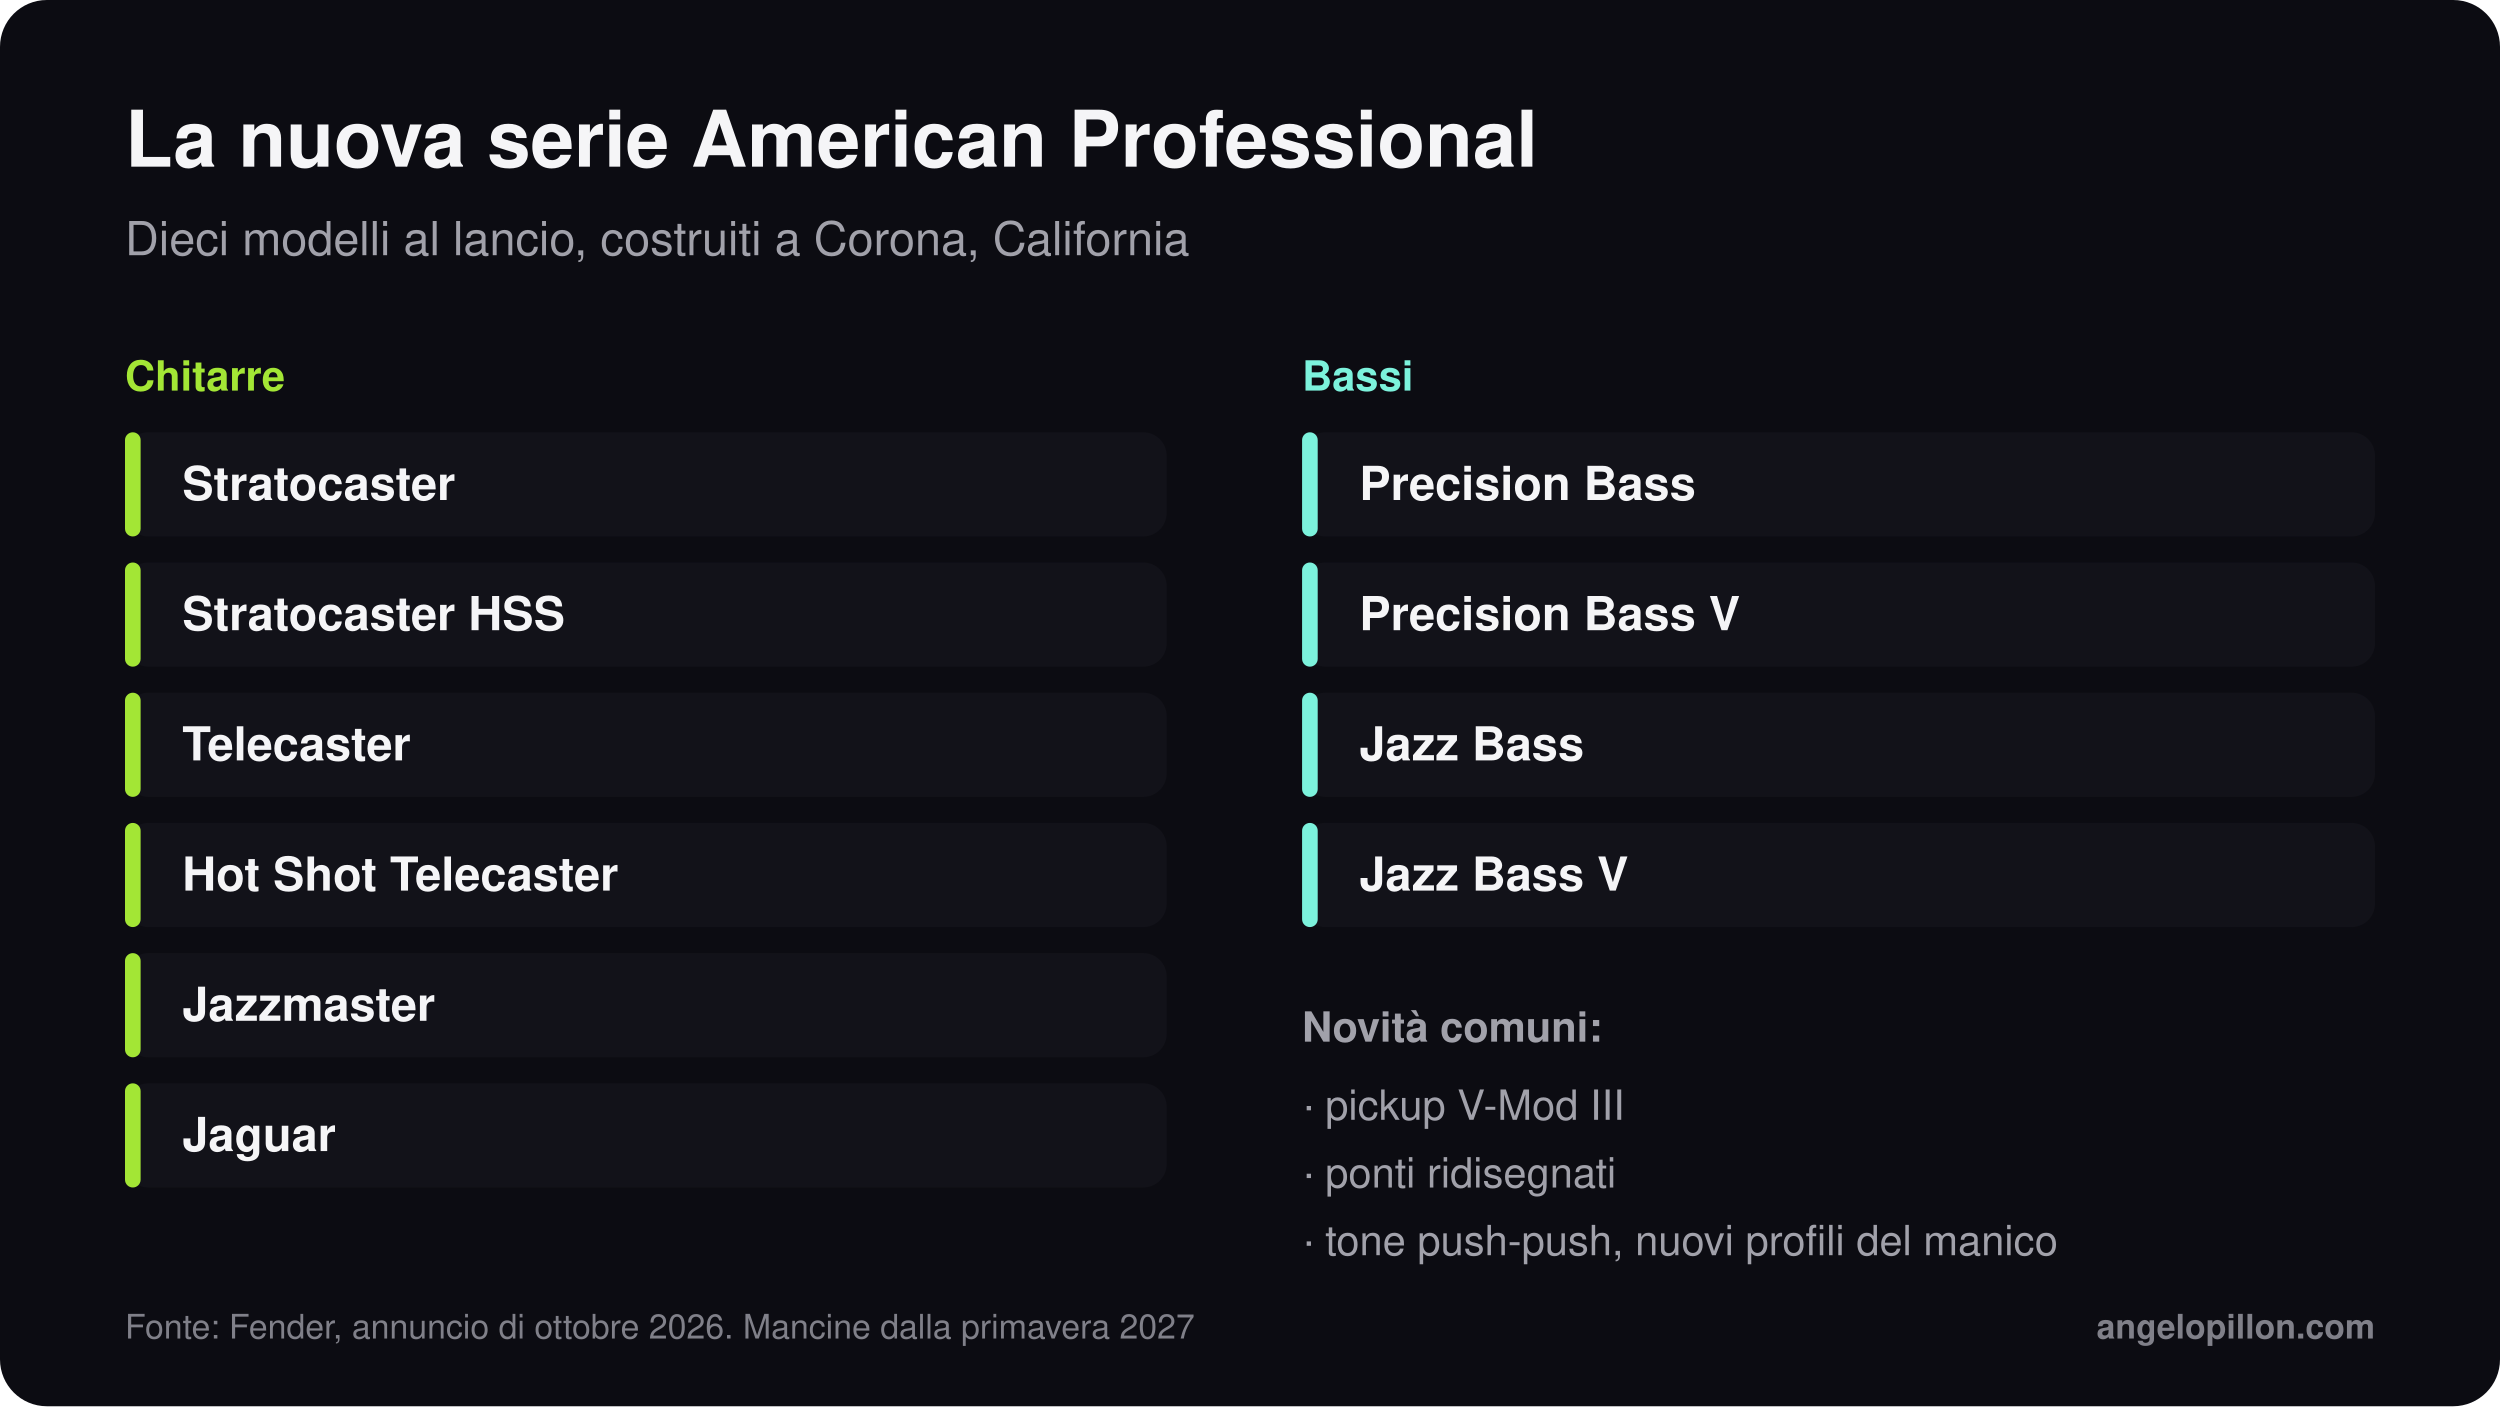
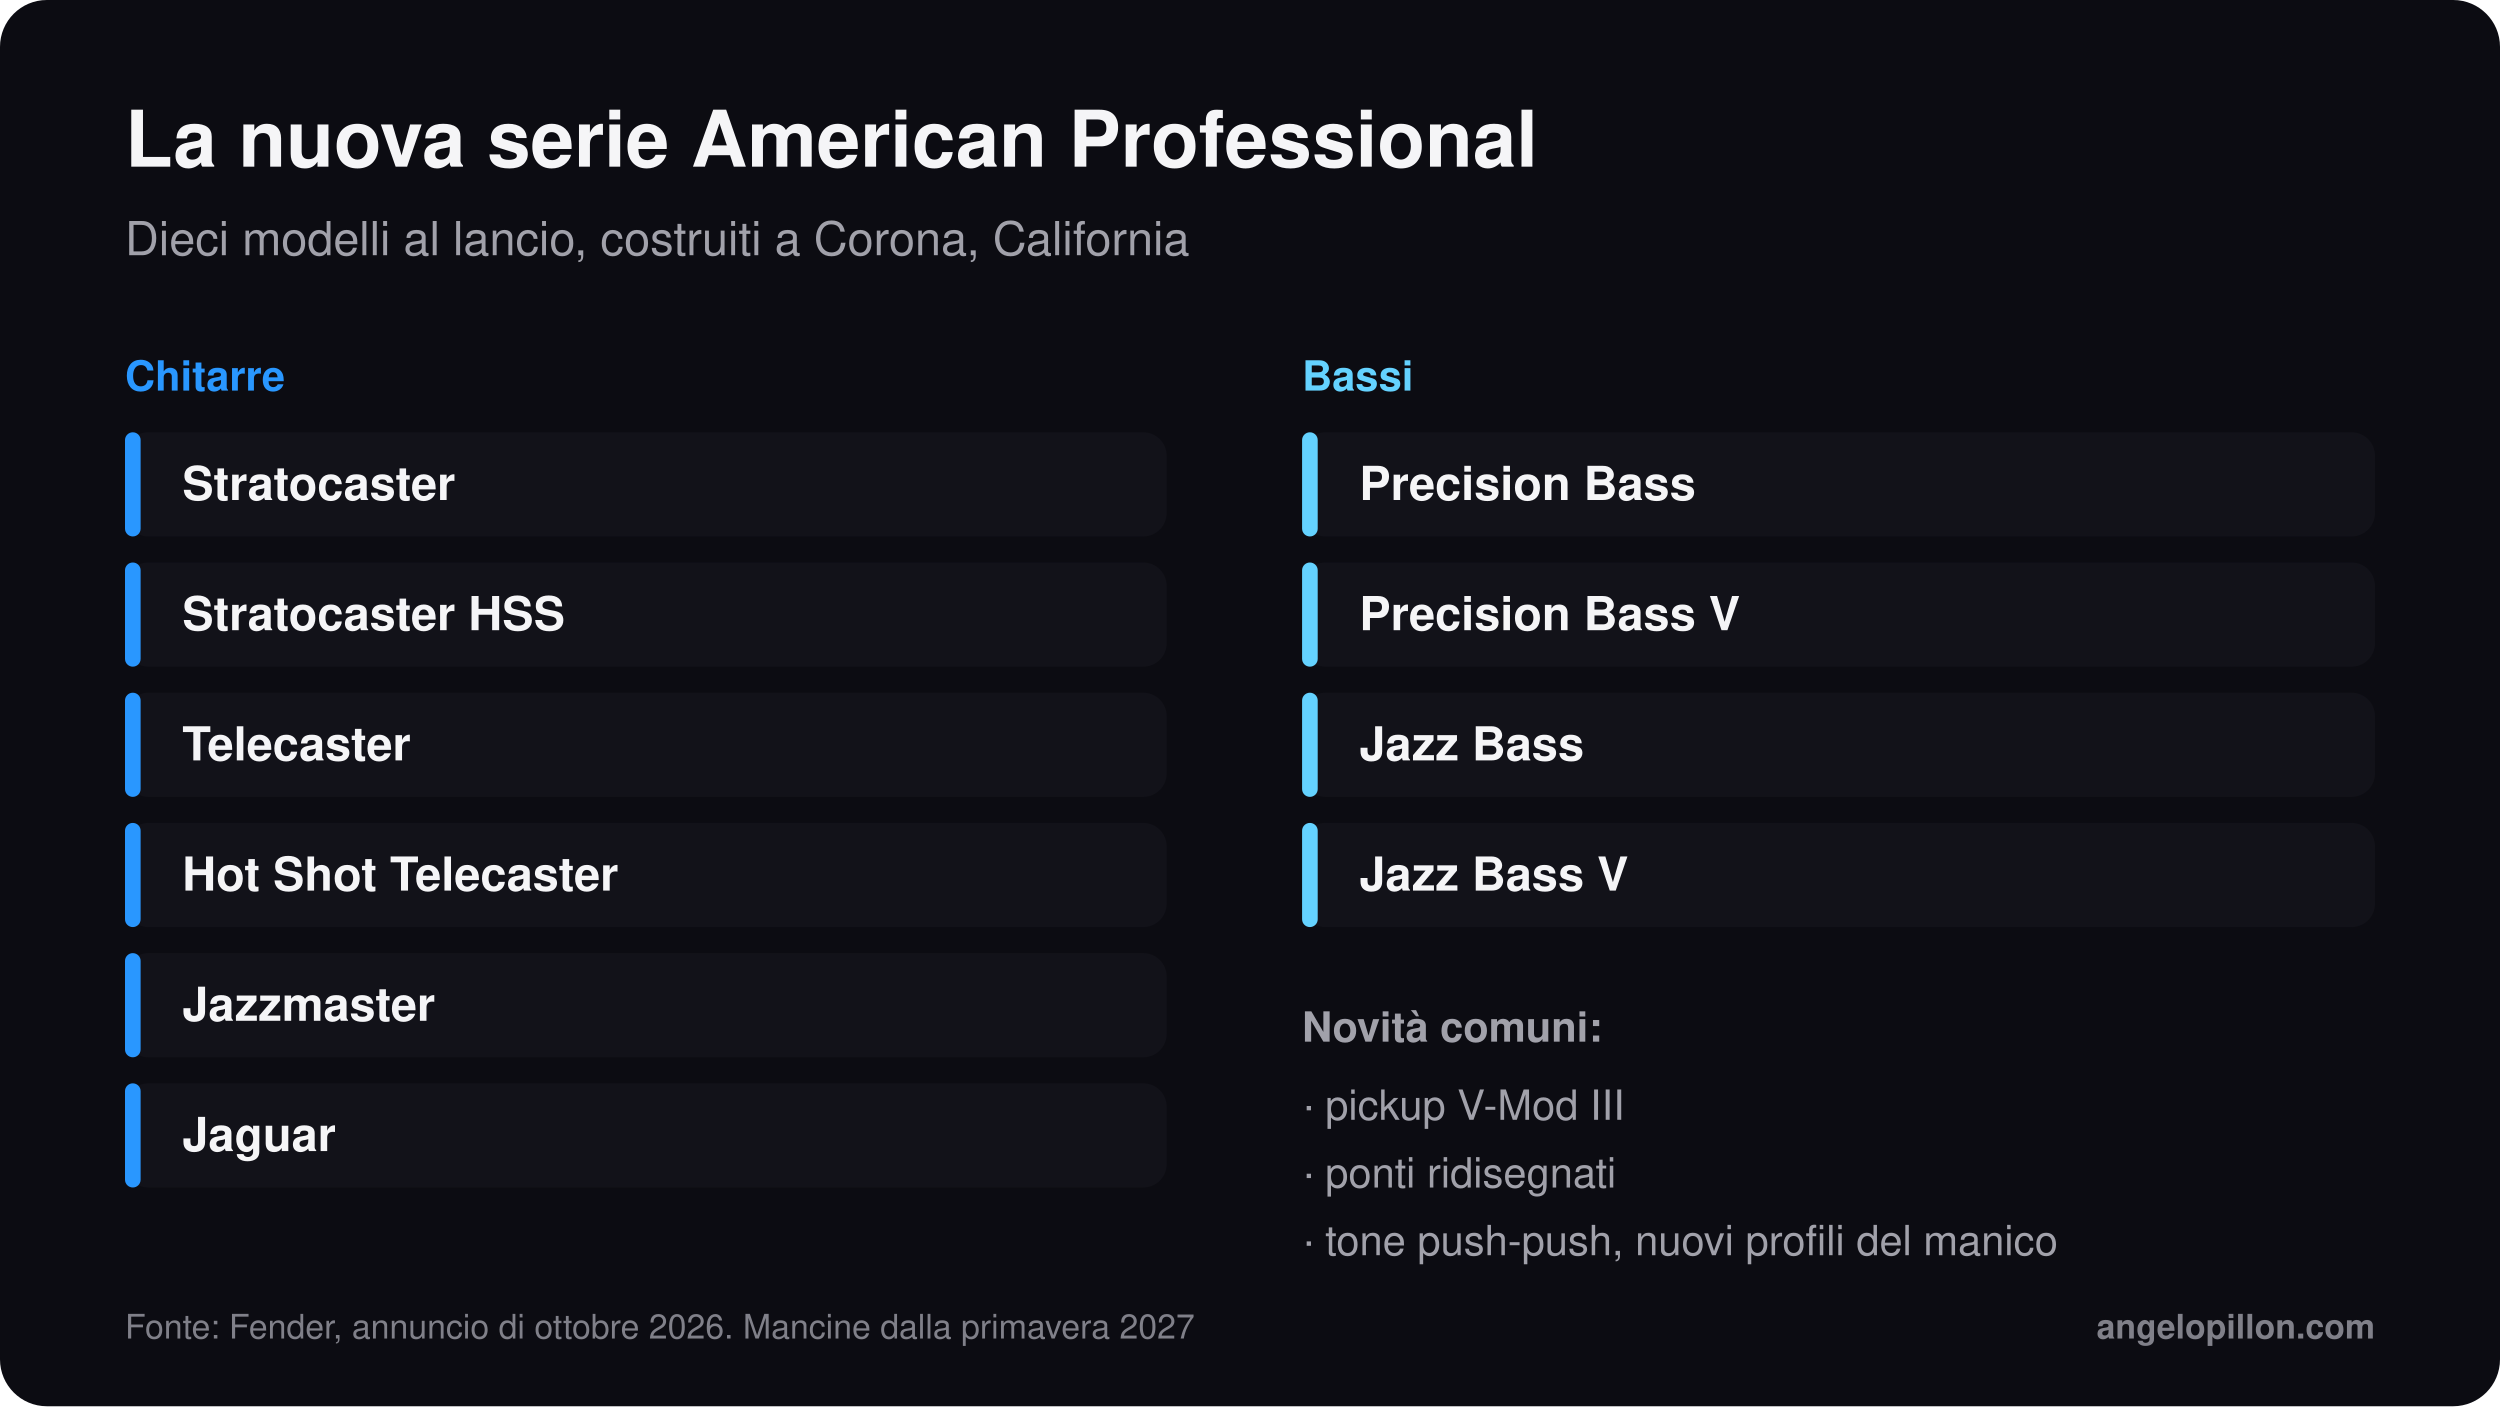
<svg xmlns="http://www.w3.org/2000/svg" viewBox="0 0 960 540" width="960" height="540" font-family="Helvetica Neue, Helvetica, Arial, sans-serif" role="img">
  <rect x="0" y="0" width="960" height="540" rx="18" fill="#0C0C12" />
  <text x="48" y="64" font-size="30" font-weight="750" fill="#F5F5F7" text-anchor="start">La nuova serie American Professional</text>
  <text x="48" y="98" font-size="18" font-weight="450" fill="#A1A1AA" text-anchor="start">Dieci modelli al lancio, costruiti a Corona, California</text>
-   <text x="48" y="150" font-size="16" font-weight="700" fill="#A3E635" text-anchor="start">Chitarre</text>
-   <text x="500" y="150" font-size="16" font-weight="700" fill="#7CF2DC" text-anchor="start">Bassi</text>
+   <text x="48" y="150" font-size="16" font-weight="700" fill="#2997FF" text-anchor="start">Chitarre</text>
+   <text x="500" y="150" font-size="16" font-weight="700" fill="#64D2FF" text-anchor="start">Bassi</text>
  <rect x="48" y="166" width="400" height="40" rx="9" fill="#121219" />
-   <rect x="48" y="166" width="6" height="40" rx="3" fill="#A3E635" />
+   <rect x="48" y="166" width="6" height="40" rx="3" fill="#2997FF" />
  <text x="70" y="192" font-size="18" font-weight="600" fill="#F5F5F7" text-anchor="start">Stratocaster</text>
  <rect x="48" y="216" width="400" height="40" rx="9" fill="#121219" />
-   <rect x="48" y="216" width="6" height="40" rx="3" fill="#A3E635" />
+   <rect x="48" y="216" width="6" height="40" rx="3" fill="#2997FF" />
  <text x="70" y="242" font-size="18" font-weight="600" fill="#F5F5F7" text-anchor="start">Stratocaster HSS</text>
  <rect x="48" y="266" width="400" height="40" rx="9" fill="#121219" />
-   <rect x="48" y="266" width="6" height="40" rx="3" fill="#A3E635" />
+   <rect x="48" y="266" width="6" height="40" rx="3" fill="#2997FF" />
  <text x="70" y="292" font-size="18" font-weight="600" fill="#F5F5F7" text-anchor="start">Telecaster</text>
  <rect x="48" y="316" width="400" height="40" rx="9" fill="#121219" />
-   <rect x="48" y="316" width="6" height="40" rx="3" fill="#A3E635" />
+   <rect x="48" y="316" width="6" height="40" rx="3" fill="#2997FF" />
  <text x="70" y="342" font-size="18" font-weight="600" fill="#F5F5F7" text-anchor="start">Hot Shot Telecaster</text>
  <rect x="48" y="366" width="400" height="40" rx="9" fill="#121219" />
-   <rect x="48" y="366" width="6" height="40" rx="3" fill="#A3E635" />
+   <rect x="48" y="366" width="6" height="40" rx="3" fill="#2997FF" />
  <text x="70" y="392" font-size="18" font-weight="600" fill="#F5F5F7" text-anchor="start">Jazzmaster</text>
  <rect x="48" y="416" width="400" height="40" rx="9" fill="#121219" />
-   <rect x="48" y="416" width="6" height="40" rx="3" fill="#A3E635" />
+   <rect x="48" y="416" width="6" height="40" rx="3" fill="#2997FF" />
  <text x="70" y="442" font-size="18" font-weight="600" fill="#F5F5F7" text-anchor="start">Jaguar</text>
  <rect x="500" y="166" width="412" height="40" rx="9" fill="#121219" />
-   <rect x="500" y="166" width="6" height="40" rx="3" fill="#7CF2DC" />
+   <rect x="500" y="166" width="6" height="40" rx="3" fill="#64D2FF" />
  <text x="522" y="192" font-size="18" font-weight="600" fill="#F5F5F7" text-anchor="start">Precision Bass</text>
  <rect x="500" y="216" width="412" height="40" rx="9" fill="#121219" />
-   <rect x="500" y="216" width="6" height="40" rx="3" fill="#7CF2DC" />
+   <rect x="500" y="216" width="6" height="40" rx="3" fill="#64D2FF" />
  <text x="522" y="242" font-size="18" font-weight="600" fill="#F5F5F7" text-anchor="start">Precision Bass V</text>
  <rect x="500" y="266" width="412" height="40" rx="9" fill="#121219" />
-   <rect x="500" y="266" width="6" height="40" rx="3" fill="#7CF2DC" />
+   <rect x="500" y="266" width="6" height="40" rx="3" fill="#64D2FF" />
  <text x="522" y="292" font-size="18" font-weight="600" fill="#F5F5F7" text-anchor="start">Jazz Bass</text>
  <rect x="500" y="316" width="412" height="40" rx="9" fill="#121219" />
-   <rect x="500" y="316" width="6" height="40" rx="3" fill="#7CF2DC" />
+   <rect x="500" y="316" width="6" height="40" rx="3" fill="#64D2FF" />
  <text x="522" y="342" font-size="18" font-weight="600" fill="#F5F5F7" text-anchor="start">Jazz Bass V</text>
  <text x="500" y="400" font-size="16" font-weight="700" fill="#A1A1AA" text-anchor="start">Novità comuni:</text>
  <text x="500" y="430" font-size="16" font-weight="500" fill="#A1A1AA" text-anchor="start">· pickup V-Mod III</text>
  <text x="500" y="456" font-size="16" font-weight="500" fill="#A1A1AA" text-anchor="start">· ponti ridisegnati</text>
  <text x="500" y="482" font-size="16" font-weight="500" fill="#A1A1AA" text-anchor="start">· tone push-push, nuovi profili del manico</text>
  <text x="48" y="514" font-size="13" font-weight="450" fill="#808089" text-anchor="start">Fonte: Fender, annuncio di ottobre 2026. Mancine dalla primavera 2027</text>
  <text x="912" y="514" font-size="13" font-weight="600" fill="#808089" text-anchor="end">angelopillon.com</text>
</svg>
